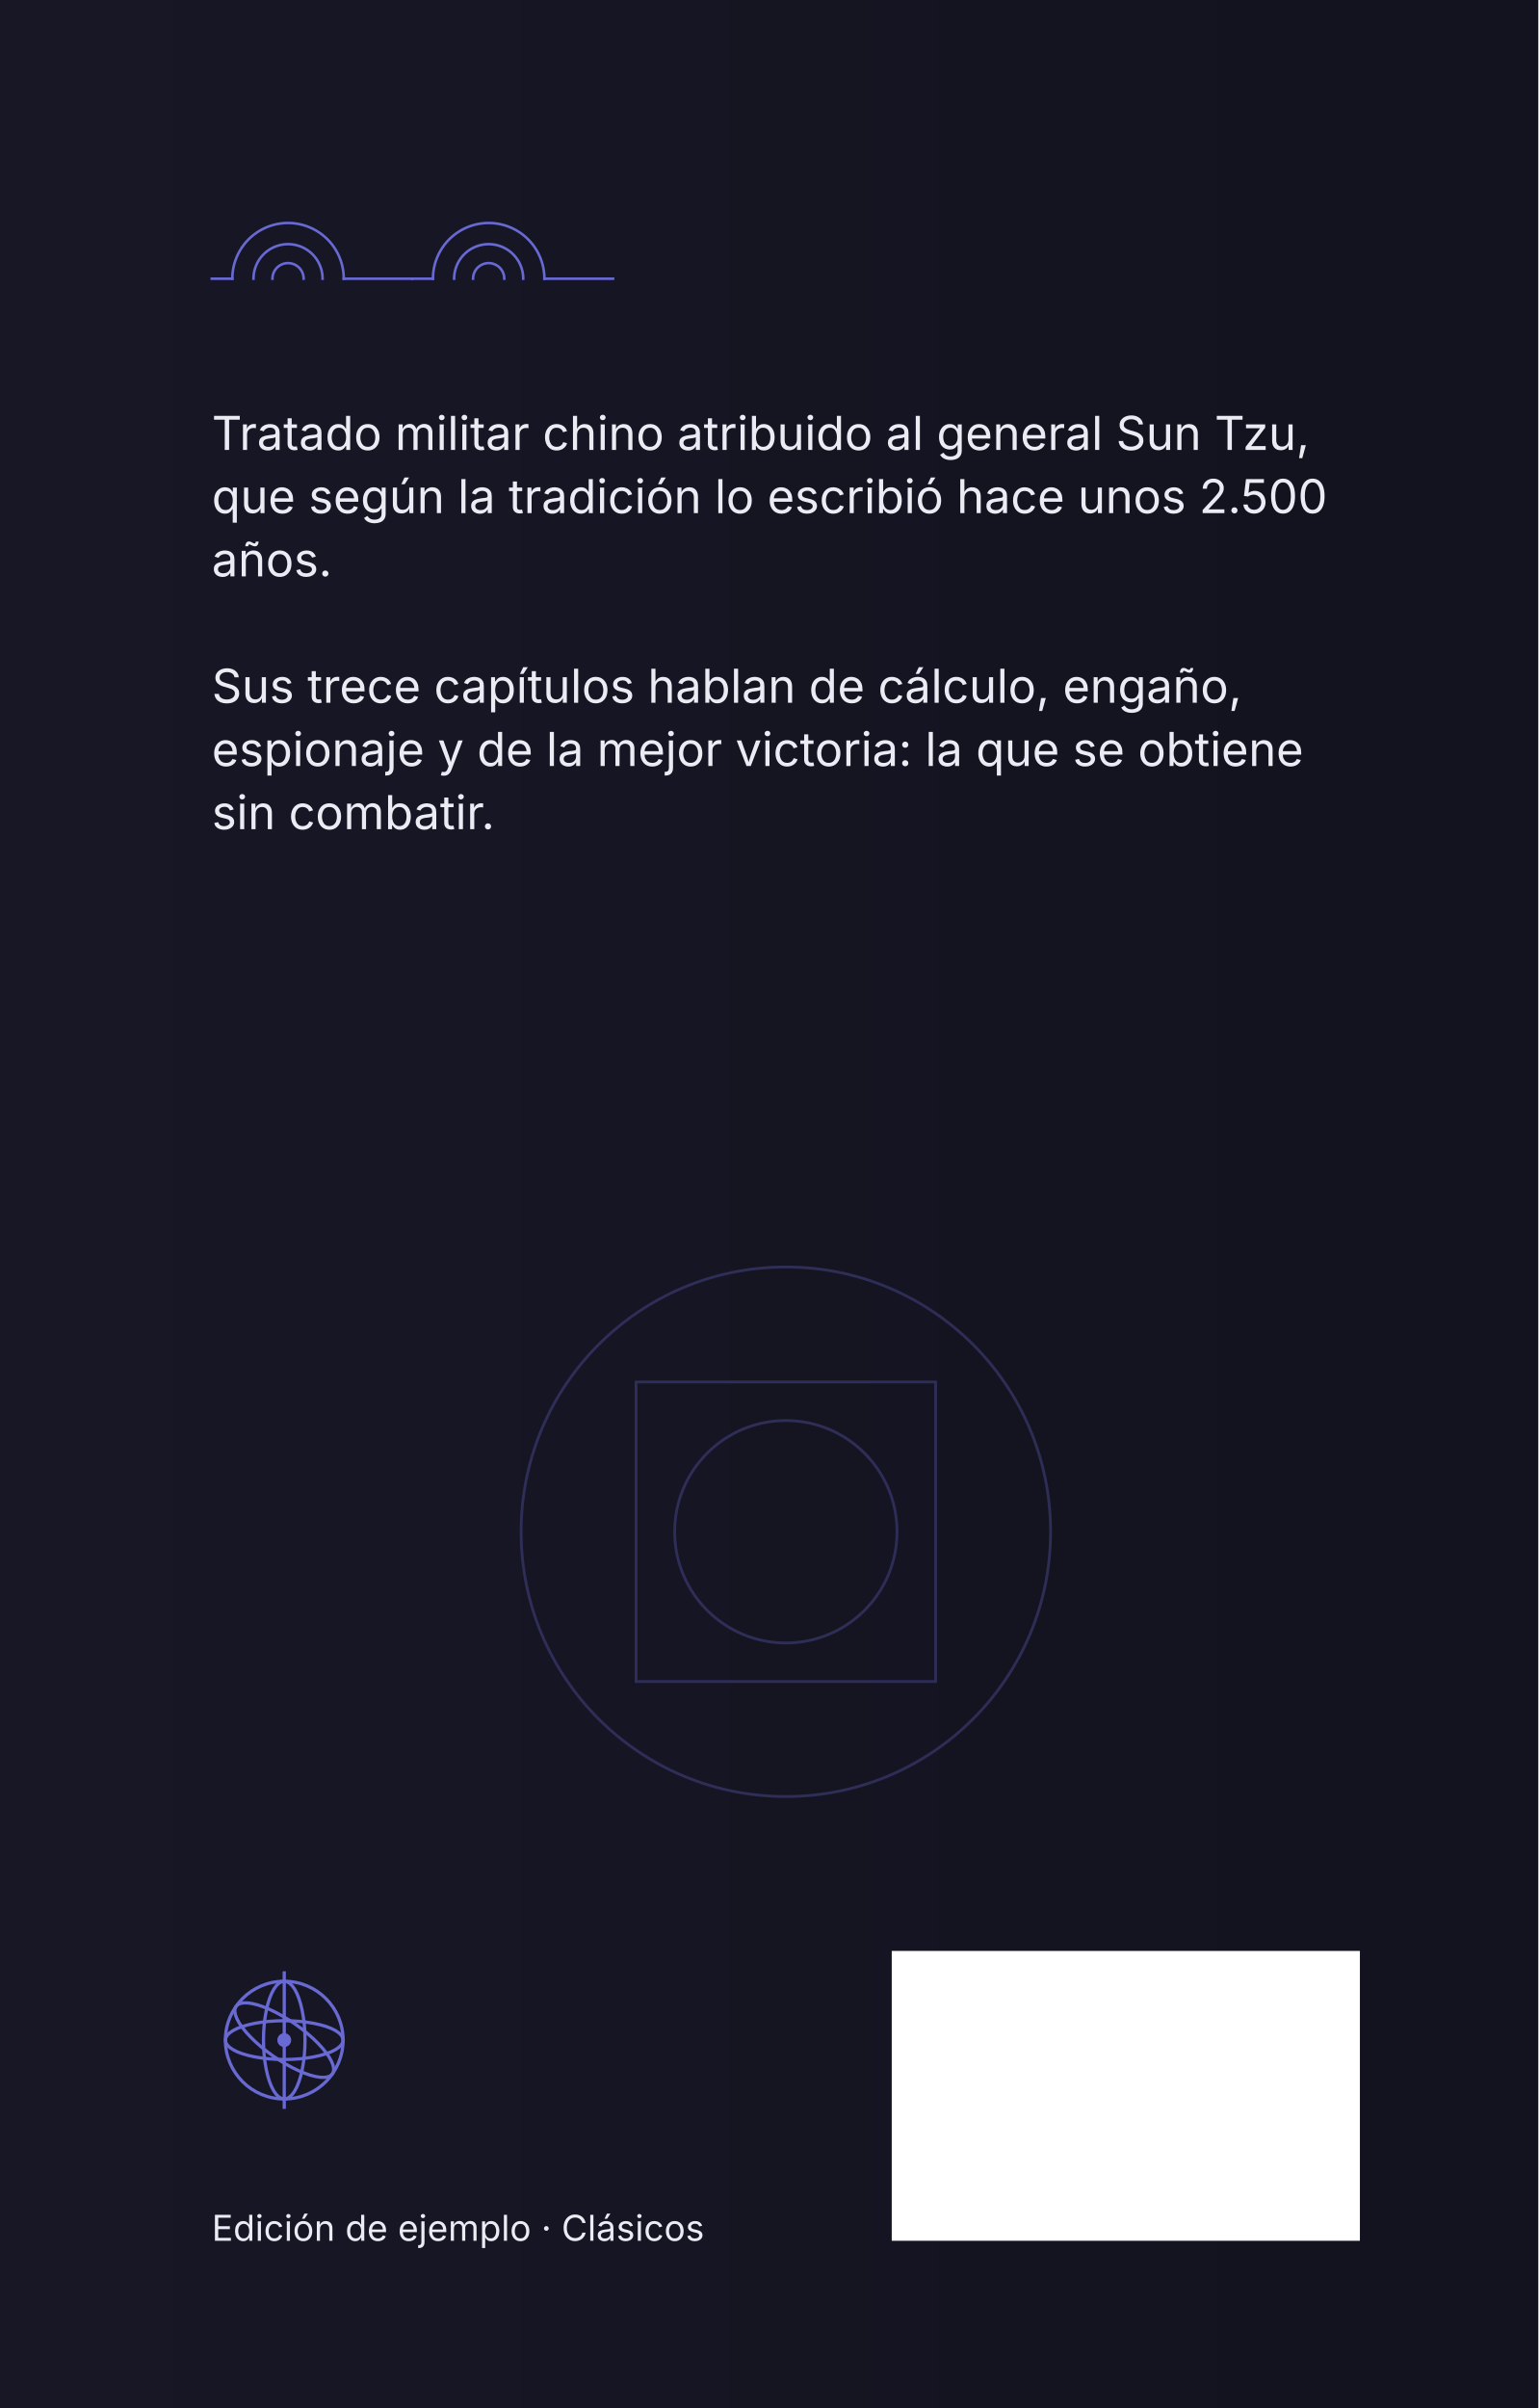
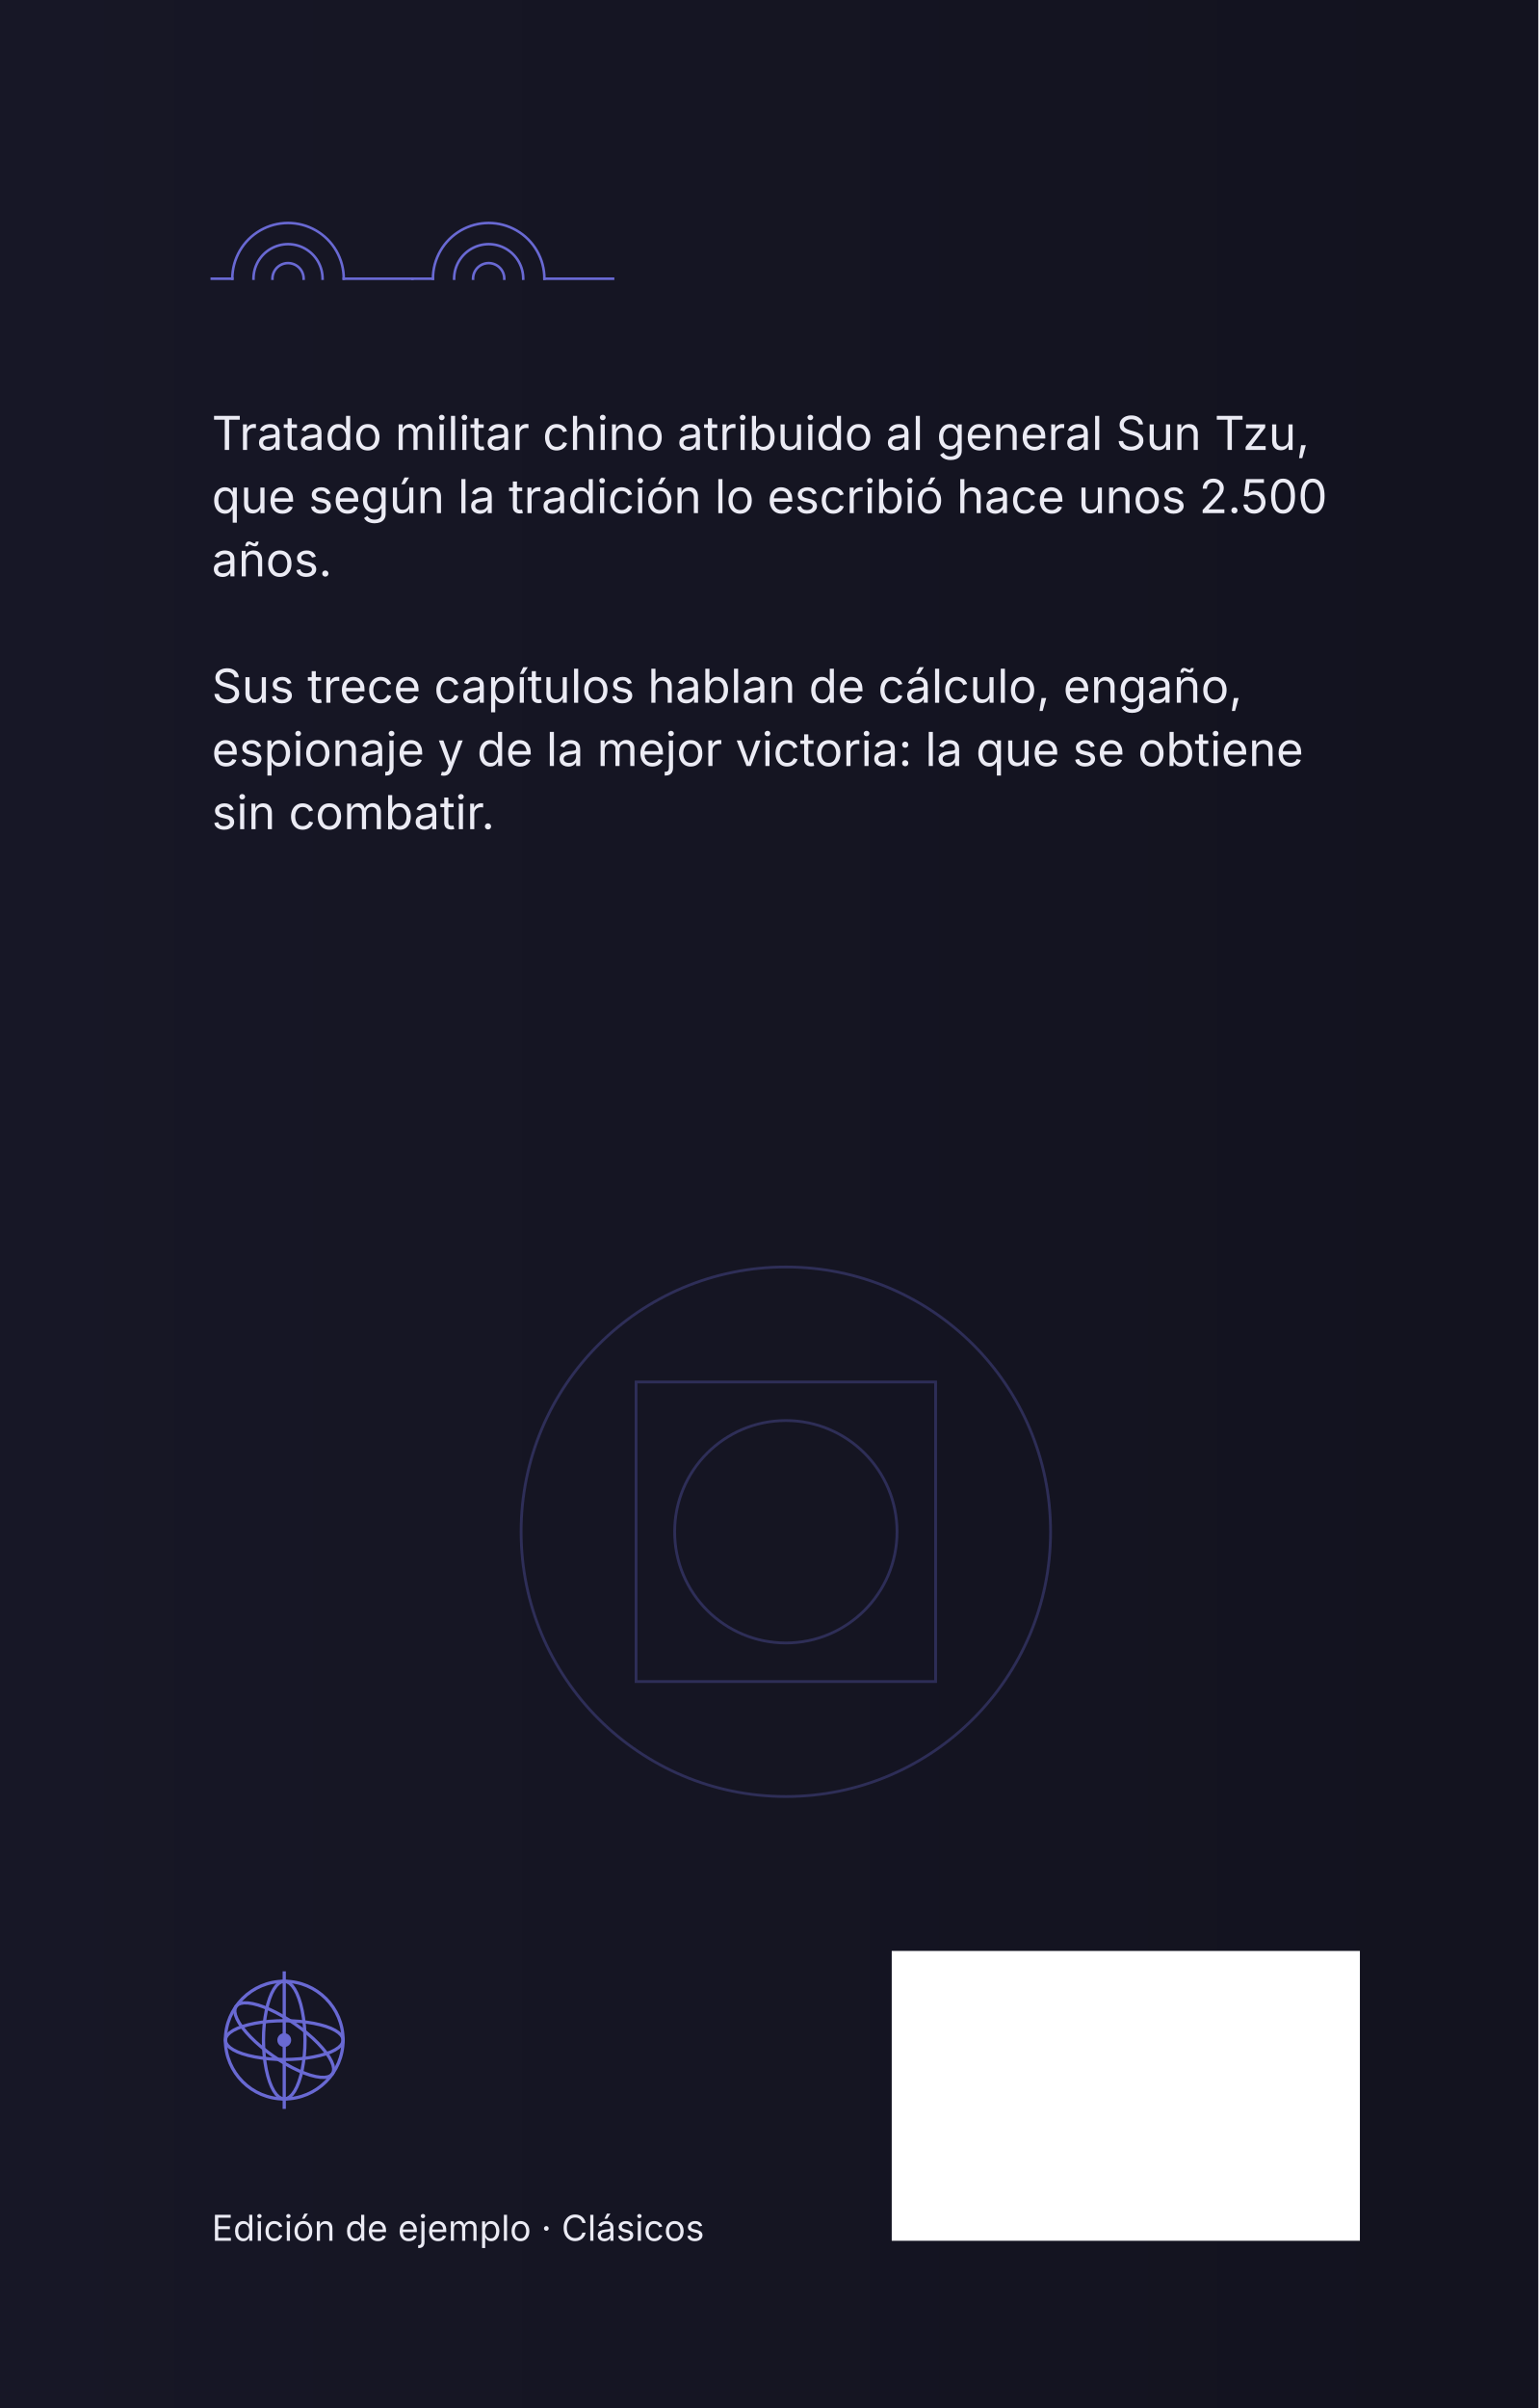
<svg xmlns="http://www.w3.org/2000/svg" xmlns:xlink="http://www.w3.org/1999/xlink" width="138mm" height="216mm" viewBox="0 0 138 216" role="img" aria-labelledby="titulo descripcion" lang="es" xml:lang="es">
  <defs>
    <linearGradient id="fondo-degradado" gradientUnits="userSpaceOnUse" x1="0" y1="108" x2="280.8" y2="108">
      <stop offset="0" stop-color="#171726" />
      <stop offset="1" stop-color="#0e0e17" />
    </linearGradient>
  </defs>
  <defs>
    <path id="ga100" d="M282 12Q214 12 162 -23Q109 -58 80 -121Q51 -185 51 -271Q51 -358 80 -421Q110 -484 162 -519Q214 -553 282 -553Q335 -553 367 -535Q398 -518 415 -495Q432 -473 440 -458H447V-728H535V0H450V-84H440Q432 -69 414 -47Q397 -24 365 -6Q334 12 282 12ZM295 -67Q345 -67 379 -93Q413 -119 431 -166Q448 -212 448 -272Q448 -333 431 -378Q414 -423 379 -449Q345 -474 295 -474Q243 -474 209 -447Q174 -420 157 -375Q140 -329 140 -272Q140 -215 157 -169Q175 -122 209 -94Q244 -67 295 -67Z" />
    <path id="ga101" d="M307 12Q228 12 170 -23Q113 -59 82 -122Q51 -185 51 -269Q51 -353 81 -417Q111 -480 167 -517Q222 -553 296 -553Q340 -553 382 -538Q424 -524 459 -492Q493 -460 514 -408Q534 -355 534 -280V-243H110V-317H487L446 -290Q446 -344 429 -385Q412 -427 379 -451Q346 -475 296 -475Q247 -475 212 -450Q177 -426 158 -387Q140 -349 140 -304V-255Q140 -194 161 -152Q182 -110 219 -88Q257 -66 307 -66Q339 -66 366 -76Q392 -85 411 -104Q430 -123 440 -150L525 -127Q513 -86 482 -55Q452 -23 407 -6Q363 12 307 12Z" />
    <path id="ga103" d="M298 216Q238 216 194 200Q149 185 120 160Q91 134 74 104L145 59Q157 74 174 93Q191 112 221 126Q250 139 298 139Q364 139 406 108Q448 77 448 9V-100H440Q431 -84 414 -63Q397 -42 365 -25Q334 -9 281 -9Q216 -9 164 -40Q111 -71 81 -130Q51 -190 51 -275Q51 -360 81 -422Q110 -484 163 -519Q215 -553 283 -553Q336 -553 367 -535Q399 -518 416 -496Q433 -473 442 -458H451V-546H536V14Q536 84 504 129Q473 174 419 195Q365 216 298 216ZM296 -87Q346 -87 380 -110Q414 -132 432 -175Q449 -218 449 -277Q449 -335 432 -380Q415 -424 380 -449Q346 -474 296 -474Q244 -474 209 -448Q175 -421 157 -376Q140 -332 140 -277Q140 -221 158 -178Q175 -135 210 -111Q245 -87 296 -87Z" />
    <path id="ga104" d="M165 -327V0H77V-728H165V-414H150Q175 -489 221 -521Q267 -553 329 -553Q384 -553 426 -530Q468 -507 491 -462Q514 -416 514 -347V0H426V-339Q426 -402 393 -438Q360 -474 303 -474Q264 -474 232 -457Q201 -439 183 -407Q165 -374 165 -327Z" />
    <path id="ga105" d="M77 0V-546H165V0ZM122 -635Q97 -635 79 -652Q61 -669 61 -693Q61 -718 79 -735Q97 -751 122 -751Q147 -751 165 -735Q183 -718 183 -693Q183 -669 165 -652Q147 -635 122 -635Z" />
    <path id="ga106" d="M77 -546H165V39Q166 91 147 128Q129 165 94 185Q58 204 5 204H-13V123H3Q42 123 59 101Q77 80 77 39ZM121 -635Q96 -635 78 -652Q60 -669 60 -693Q60 -718 78 -735Q96 -751 121 -751Q146 -751 165 -735Q183 -718 183 -693Q183 -669 165 -652Q146 -635 121 -635Z" />
    <path id="ga108" d="M165 -728V0H77V-728Z" />
    <path id="ga109" d="M77 0V-546H163L163 -424H156Q167 -468 192 -497Q216 -526 248 -541Q281 -556 316 -556Q375 -556 412 -519Q449 -482 460 -423H448Q458 -464 484 -494Q510 -523 547 -540Q583 -556 627 -556Q674 -556 713 -535Q752 -515 776 -473Q799 -432 799 -368V0H711V-366Q711 -425 678 -450Q645 -476 601 -476Q564 -476 537 -460Q511 -445 496 -418Q482 -391 482 -356V0H394V-375Q394 -420 364 -448Q333 -476 287 -476Q255 -476 227 -461Q199 -446 182 -417Q165 -387 165 -344V0Z" />
    <path id="ga110" d="M165 -327V0H77V-546H162L162 -414H150Q175 -489 221 -521Q267 -553 329 -553Q384 -553 426 -530Q467 -507 490 -462Q514 -416 514 -347V0H426V-339Q426 -402 393 -438Q360 -474 303 -474Q264 -474 232 -457Q201 -439 183 -407Q165 -374 165 -327Z" />
    <path id="ga111" d="M299 12Q225 12 169 -23Q113 -59 82 -122Q51 -186 51 -270Q51 -355 82 -419Q113 -482 169 -518Q225 -553 299 -553Q374 -553 430 -518Q486 -482 518 -419Q549 -355 549 -270Q549 -186 518 -122Q486 -59 430 -23Q374 12 299 12ZM299 -67Q354 -67 390 -95Q426 -124 443 -170Q460 -216 460 -270Q460 -324 443 -370Q426 -417 390 -446Q354 -474 299 -474Q245 -474 209 -446Q174 -417 157 -371Q140 -324 140 -270Q140 -216 157 -170Q174 -124 209 -95Q245 -67 299 -67Z" />
    <path id="ga112" d="M77 204V-546H162V-458H172Q181 -473 198 -495Q214 -518 246 -535Q277 -553 330 -553Q398 -553 450 -519Q502 -484 532 -421Q562 -358 562 -271Q562 -185 532 -121Q503 -58 451 -23Q399 12 331 12Q279 12 247 -6Q215 -24 198 -47Q181 -69 172 -84H165V204ZM317 -67Q369 -67 403 -94Q438 -122 455 -169Q472 -215 472 -272Q472 -329 455 -375Q438 -420 404 -447Q369 -474 317 -474Q267 -474 233 -449Q199 -423 181 -378Q164 -333 164 -272Q164 -212 182 -166Q199 -119 234 -93Q268 -67 317 -67Z" />
    <path id="ga113" d="M535 204H447V-84H440Q432 -69 414 -47Q397 -24 365 -6Q334 12 282 12Q214 12 162 -23Q109 -58 80 -121Q51 -185 51 -271Q51 -358 80 -421Q110 -484 162 -519Q214 -553 282 -553Q335 -553 367 -535Q398 -518 415 -495Q432 -473 440 -458H450V-546H535ZM295 -67Q345 -67 379 -93Q413 -119 431 -166Q448 -212 448 -272Q448 -333 431 -378Q414 -423 379 -449Q345 -474 295 -474Q243 -474 209 -447Q174 -420 157 -375Q140 -329 140 -272Q140 -215 157 -169Q175 -122 209 -94Q244 -67 295 -67Z" />
    <path id="ga114" d="M77 0V-546H162V-462H168Q183 -503 222 -529Q261 -554 310 -554Q319 -554 333 -553Q346 -553 354 -552V-464Q350 -465 334 -467Q319 -469 301 -469Q262 -469 231 -452Q200 -436 183 -407Q165 -379 165 -342V0Z" />
    <path id="ga115" d="M263 12Q207 12 163 -5Q119 -21 91 -53Q62 -85 53 -132L136 -152Q148 -107 180 -86Q213 -65 262 -65Q319 -65 353 -90Q387 -114 387 -148Q387 -176 367 -195Q347 -214 307 -223L216 -245Q142 -262 105 -299Q69 -336 69 -394Q69 -440 96 -476Q122 -512 168 -532Q213 -553 271 -553Q328 -553 367 -536Q406 -519 431 -490Q456 -460 468 -421L388 -401Q377 -430 351 -454Q325 -478 272 -478Q223 -478 191 -456Q158 -433 158 -399Q158 -369 180 -350Q202 -332 250 -321L333 -301Q407 -284 442 -247Q478 -210 478 -154Q478 -106 451 -69Q424 -31 375 -10Q327 12 263 12Z" />
    <path id="ga116" d="M292 -546V-471H10V-546ZM92 -676H180V-142Q180 -105 195 -88Q209 -71 244 -71Q252 -71 265 -73Q278 -75 289 -77L307 -3Q293 2 276 4Q259 7 242 7Q171 7 131 -31Q92 -68 92 -135Z" />
    <path id="ga117" d="M262 7Q207 7 165 -16Q124 -39 100 -84Q77 -130 77 -199V-546H165V-207Q165 -144 198 -108Q231 -72 289 -72Q328 -72 359 -89Q390 -106 408 -139Q426 -172 426 -219V-546H514V0H429V-132H441Q416 -56 369 -24Q322 7 262 7Z" />
    <path id="ga118" d="M235 0 26 -546H123L239 -222Q257 -172 270 -122Q283 -72 297 -25H265Q279 -72 292 -122Q305 -172 323 -222L439 -546H536L327 0Z" />
    <path id="ga121" d="M68 198 91 122 100 124Q127 131 149 128Q171 125 188 106Q206 87 219 48L235 3L26 -546H123L239 -222Q257 -171 270 -122Q283 -72 297 -25H265Q279 -72 292 -122Q305 -172 323 -222L440 -546H536L296 82Q279 125 256 153Q233 181 202 195Q171 208 133 208Q109 208 92 205Q75 201 68 198Z" />
    <path id="ga122" d="M62 0V-65L368 -459V-464H71V-546H481V-476L184 -87V-82H491V0Z" />
    <path id="ga183" d="M144 -280Q117 -280 97 -299Q78 -318 78 -346Q78 -373 97 -392Q117 -412 144 -412Q171 -412 191 -392Q210 -373 210 -346Q210 -318 191 -299Q171 -280 144 -280Z" />
    <path id="ga225" d="M230 13Q178 13 136 -7Q94 -26 69 -64Q44 -102 44 -155Q44 -202 62 -231Q81 -261 112 -278Q143 -294 181 -303Q218 -311 256 -316Q305 -322 336 -326Q367 -329 382 -337Q396 -346 396 -366V-369Q396 -403 384 -427Q371 -450 346 -463Q320 -476 282 -476Q243 -476 215 -463Q188 -451 170 -433Q153 -415 144 -396L60 -423Q81 -473 116 -501Q152 -529 195 -541Q238 -553 280 -553Q307 -553 342 -546Q377 -540 409 -520Q442 -500 463 -462Q484 -424 484 -360V0H398V-74H392Q383 -55 362 -35Q342 -15 309 -1Q276 13 230 13ZM245 -65Q294 -65 328 -84Q361 -103 379 -134Q396 -164 396 -197V-273Q391 -267 373 -261Q355 -256 332 -252Q309 -249 287 -246Q265 -243 252 -242Q221 -238 193 -228Q166 -219 149 -200Q132 -182 132 -151Q132 -123 147 -104Q162 -84 187 -75Q212 -65 245 -65ZM234 -617 302 -761H400L306 -617Z" />
    <path id="ga237" d="M77 0V-546H165V0ZM83 -617 151 -761H250L155 -617Z" />
    <path id="ga241" d="M165 -327V0H77V-546H162L162 -414H150Q175 -489 221 -521Q267 -553 329 -553Q384 -553 426 -530Q467 -507 490 -462Q514 -416 514 -347V0H426V-339Q426 -402 393 -438Q360 -474 303 -474Q264 -474 232 -457Q201 -439 183 -407Q165 -374 165 -327ZM359 -641Q341 -641 324 -647Q307 -653 291 -661Q276 -669 263 -676Q250 -682 241 -682Q228 -682 222 -669Q216 -657 215 -643H153Q155 -687 174 -716Q193 -745 232 -745Q251 -745 268 -738Q284 -732 298 -724Q312 -716 325 -709Q338 -703 350 -703Q362 -703 369 -712Q375 -722 377 -743H438Q436 -697 416 -669Q396 -641 359 -641Z" />
    <path id="ga243" d="M299 12Q225 12 169 -23Q113 -59 82 -122Q51 -186 51 -270Q51 -355 82 -419Q113 -482 169 -518Q225 -553 299 -553Q374 -553 430 -518Q486 -482 518 -419Q549 -355 549 -270Q549 -186 518 -122Q486 -59 430 -23Q374 12 299 12ZM299 -67Q354 -67 390 -95Q426 -124 443 -170Q460 -216 460 -270Q460 -324 443 -370Q426 -417 390 -446Q354 -474 299 -474Q245 -474 209 -446Q174 -417 157 -371Q140 -324 140 -270Q140 -216 157 -170Q174 -124 209 -95Q245 -67 299 -67ZM261 -617 329 -761H427L333 -617Z" />
    <path id="ga250" d="M262 7Q207 7 165 -16Q124 -39 100 -84Q77 -130 77 -199V-546H165V-207Q165 -144 198 -108Q231 -72 289 -72Q328 -72 359 -89Q390 -106 408 -139Q426 -172 426 -219V-546H514V0H429V-132H441Q416 -56 369 -24Q322 7 262 7ZM257 -617 325 -761H423L329 -617Z" />
    <path id="ga44" d="M62 175 105 -102H206L130 175Z" />
    <path id="ga46" d="M144 6Q117 6 97 -13Q78 -32 78 -60Q78 -87 97 -106Q117 -125 144 -125Q171 -125 191 -106Q210 -87 210 -60Q210 -32 191 -13Q171 6 144 6Z" />
    <path id="ga48" d="M315 10Q234 10 177 -34Q120 -78 90 -161Q60 -245 60 -363Q60 -481 90 -565Q121 -648 178 -693Q235 -737 315 -737Q396 -737 453 -693Q511 -648 541 -565Q571 -481 571 -363Q571 -245 541 -162Q511 -78 454 -34Q397 10 315 10ZM315 -71Q369 -71 406 -106Q443 -141 462 -206Q482 -271 482 -363Q482 -456 462 -522Q443 -587 406 -622Q369 -657 315 -657Q262 -657 225 -622Q188 -587 168 -521Q149 -456 149 -363Q149 -271 168 -206Q188 -141 225 -106Q262 -71 315 -71Z" />
    <path id="ga50" d="M75 0V-67L317 -329Q357 -373 384 -406Q411 -439 425 -469Q438 -500 438 -533Q438 -571 420 -599Q402 -627 372 -642Q341 -657 302 -657Q260 -657 230 -640Q199 -623 183 -593Q166 -562 166 -521H77Q77 -585 107 -634Q137 -683 188 -710Q239 -737 304 -737Q369 -737 419 -710Q469 -683 498 -637Q526 -591 526 -534Q526 -495 512 -457Q498 -420 462 -373Q427 -325 362 -257L203 -87V-82H539V0Z" />
    <path id="ga53" d="M291 10Q227 10 176 -15Q125 -41 95 -84Q65 -128 62 -184H152Q155 -151 174 -126Q193 -101 224 -86Q254 -72 291 -72Q335 -72 369 -92Q404 -113 423 -149Q443 -185 443 -231Q443 -278 422 -315Q402 -352 366 -373Q331 -395 285 -395Q251 -395 217 -384Q182 -373 161 -356L74 -367L117 -728H500V-646H195L170 -434H174Q196 -452 230 -464Q265 -476 302 -476Q352 -476 394 -458Q437 -440 468 -407Q499 -374 516 -330Q534 -285 534 -232Q534 -163 502 -108Q471 -53 416 -22Q361 10 291 10Z" />
    <path id="ga58" d="M144 6Q117 6 97 -13Q78 -32 78 -60Q78 -87 97 -106Q117 -125 144 -125Q171 -125 191 -106Q210 -87 210 -60Q210 -32 191 -13Q171 6 144 6ZM144 -389Q117 -389 97 -408Q78 -427 78 -455Q78 -482 97 -501Q117 -521 144 -521Q171 -521 191 -501Q210 -482 210 -455Q210 -427 191 -408Q171 -389 144 -389Z" />
    <path id="ga67" d="M382 10Q289 10 216 -35Q143 -81 101 -164Q60 -248 60 -363Q60 -479 101 -563Q143 -646 216 -692Q289 -737 382 -737Q438 -737 487 -721Q536 -705 575 -674Q614 -643 640 -599Q666 -555 676 -499H583Q575 -536 556 -564Q538 -593 510 -612Q483 -632 451 -642Q418 -651 382 -651Q317 -651 264 -618Q211 -585 181 -521Q150 -457 150 -363Q150 -271 181 -206Q212 -142 265 -109Q317 -76 382 -76Q418 -76 451 -86Q483 -96 510 -115Q538 -135 556 -163Q575 -192 583 -229H676Q667 -173 640 -129Q614 -85 575 -54Q536 -23 487 -7Q438 10 382 10Z" />
    <path id="ga69" d="M88 0V-728H531V-646H181V-408H507V-326H181V-82H536V0Z" />
    <path id="ga83" d="M321 13Q242 13 184 -13Q126 -38 94 -84Q61 -129 57 -190H152Q156 -149 180 -123Q204 -96 241 -83Q278 -70 321 -70Q370 -70 409 -86Q449 -103 472 -132Q495 -161 495 -200Q495 -235 475 -257Q455 -279 422 -293Q390 -307 351 -318L263 -343Q175 -368 126 -414Q77 -460 77 -533Q77 -594 110 -640Q144 -687 200 -712Q257 -737 327 -737Q399 -737 454 -712Q509 -687 541 -643Q573 -599 575 -544H484Q478 -597 434 -626Q389 -655 324 -655Q277 -655 242 -640Q207 -625 187 -598Q167 -571 167 -537Q167 -499 191 -476Q215 -453 247 -440Q280 -427 306 -419L379 -399Q408 -392 444 -378Q479 -364 511 -342Q543 -319 564 -284Q585 -249 585 -198Q585 -139 554 -91Q523 -43 464 -15Q405 13 321 13Z" />
    <path id="ga84" d="M48 -646V-728H598V-646H370V0H277V-646Z" />
    <path id="ga97" d="M230 13Q178 13 136 -7Q94 -26 69 -64Q44 -102 44 -155Q44 -202 62 -231Q81 -261 112 -278Q143 -294 181 -303Q218 -311 256 -316Q305 -322 336 -326Q367 -329 382 -337Q396 -346 396 -366V-369Q396 -403 384 -427Q371 -450 346 -463Q320 -476 282 -476Q243 -476 215 -463Q188 -451 170 -433Q153 -415 144 -396L60 -423Q81 -473 116 -501Q152 -529 195 -541Q238 -553 280 -553Q307 -553 342 -546Q377 -540 409 -520Q442 -500 463 -462Q484 -424 484 -360V0H398V-74H392Q383 -55 362 -35Q342 -15 309 -1Q276 13 230 13ZM245 -65Q294 -65 328 -84Q361 -103 379 -134Q396 -164 396 -197V-273Q391 -267 373 -261Q355 -256 332 -252Q309 -249 287 -246Q265 -243 252 -242Q221 -238 193 -228Q166 -219 149 -200Q132 -182 132 -151Q132 -123 147 -104Q162 -84 187 -75Q212 -65 245 -65Z" />
    <path id="ga98" d="M331 12Q279 12 247 -6Q215 -24 198 -47Q181 -69 172 -84H162V0H77V-728H165V-458H172Q181 -473 198 -495Q214 -518 246 -535Q277 -553 330 -553Q398 -553 450 -519Q502 -484 532 -421Q562 -358 562 -271Q562 -185 532 -121Q503 -58 451 -23Q399 12 331 12ZM317 -67Q369 -67 403 -94Q438 -122 455 -169Q472 -215 472 -272Q472 -329 455 -375Q438 -420 404 -447Q369 -474 317 -474Q267 -474 233 -449Q199 -423 181 -378Q164 -333 164 -272Q164 -212 182 -166Q199 -119 234 -93Q268 -67 317 -67Z" />
    <path id="ga99" d="M299 12Q225 12 169 -23Q113 -59 82 -122Q51 -186 51 -270Q51 -355 82 -419Q113 -482 169 -518Q225 -553 299 -553Q339 -553 374 -542Q409 -532 438 -513Q467 -494 488 -466Q509 -438 521 -402L436 -378Q430 -399 418 -417Q406 -434 388 -447Q371 -460 349 -467Q326 -474 299 -474Q245 -474 209 -446Q174 -417 157 -371Q140 -324 140 -270Q140 -216 157 -170Q174 -124 209 -95Q245 -67 299 -67Q327 -67 350 -74Q373 -82 390 -95Q408 -108 420 -127Q433 -146 438 -167L522 -144Q512 -107 490 -78Q469 -50 440 -30Q411 -9 375 1Q339 12 299 12Z" />
  </defs>
  <rect x="0" y="0" width="138" height="216" fill="url(#fondo-degradado)" />
  <polyline points="20.84,25 20.851,24.673 20.883,24.347 20.936,24.025 21.01,23.706 21.105,23.393 21.221,23.087 21.356,22.789 21.51,22.5 21.683,22.222 21.873,21.956 22.081,21.703 22.304,21.464 22.543,21.241 22.796,21.033 23.062,20.843 23.34,20.67 23.629,20.516 23.927,20.381 24.233,20.265 24.546,20.17 24.865,20.096 25.187,20.043 25.513,20.011 25.84,20 26.167,20.011 26.493,20.043 26.815,20.096 27.134,20.17 27.447,20.265 27.753,20.381 28.051,20.516 28.34,20.67 28.618,20.843 28.884,21.033 29.137,21.241 29.376,21.464 29.599,21.703 29.807,21.956 29.997,22.222 30.17,22.5 30.324,22.789 30.459,23.087 30.575,23.393 30.67,23.706 30.744,24.025 30.797,24.347 30.829,24.673 30.84,25" fill="none" stroke="#6969d3" stroke-width="0.23" stroke-linejoin="miter" stroke-linecap="square" />
  <polyline points="22.74,25 22.747,24.797 22.767,24.595 22.8,24.395 22.846,24.198 22.905,24.004 22.976,23.814 23.06,23.629 23.155,23.45 23.262,23.278 23.381,23.113 23.509,22.956 23.648,22.808 23.796,22.669 23.953,22.541 24.118,22.422 24.29,22.315 24.469,22.22 24.654,22.136 24.844,22.065 25.038,22.006 25.235,21.96 25.435,21.927 25.637,21.907 25.84,21.9 26.043,21.907 26.245,21.927 26.445,21.96 26.642,22.006 26.836,22.065 27.026,22.136 27.211,22.22 27.39,22.315 27.562,22.422 27.727,22.541 27.884,22.669 28.032,22.808 28.171,22.956 28.299,23.113 28.418,23.278 28.525,23.45 28.62,23.629 28.704,23.814 28.775,24.004 28.834,24.198 28.88,24.395 28.913,24.595 28.933,24.797 28.94,25" fill="none" stroke="#6969d3" stroke-width="0.23" stroke-linejoin="miter" stroke-linecap="square" />
  <polyline points="24.44,25 24.443,24.908 24.452,24.817 24.467,24.727 24.488,24.638 24.514,24.55 24.547,24.464 24.584,24.381 24.628,24.3 24.676,24.222 24.729,24.148 24.787,24.077 24.85,24.01 24.917,23.947 24.988,23.889 25.062,23.836 25.14,23.788 25.221,23.744 25.304,23.707 25.39,23.674 25.478,23.648 25.567,23.627 25.657,23.612 25.748,23.603 25.84,23.6 25.932,23.603 26.023,23.612 26.113,23.627 26.202,23.648 26.29,23.674 26.376,23.707 26.459,23.744 26.54,23.788 26.618,23.836 26.692,23.889 26.763,23.947 26.83,24.01 26.893,24.077 26.951,24.148 27.004,24.222 27.052,24.3 27.096,24.381 27.133,24.464 27.166,24.55 27.192,24.638 27.213,24.727 27.228,24.817 27.237,24.908 27.24,25" fill="none" stroke="#6969d3" stroke-width="0.23" stroke-linejoin="miter" stroke-linecap="square" />
  <polyline points="19,25 20.84,25" fill="none" stroke="#6969d3" stroke-width="0.23" stroke-linejoin="miter" stroke-linecap="square" />
  <polyline points="30.84,25 37,25" fill="none" stroke="#6969d3" stroke-width="0.23" stroke-linejoin="miter" stroke-linecap="square" />
  <polyline points="38.84,25 38.851,24.673 38.883,24.347 38.936,24.025 39.01,23.706 39.105,23.393 39.221,23.087 39.356,22.789 39.51,22.5 39.683,22.222 39.873,21.956 40.081,21.703 40.304,21.464 40.543,21.241 40.796,21.033 41.062,20.843 41.34,20.67 41.629,20.516 41.927,20.381 42.233,20.265 42.546,20.17 42.865,20.096 43.187,20.043 43.513,20.011 43.84,20 44.167,20.011 44.493,20.043 44.815,20.096 45.134,20.17 45.447,20.265 45.753,20.381 46.051,20.516 46.34,20.67 46.618,20.843 46.884,21.033 47.137,21.241 47.376,21.464 47.599,21.703 47.807,21.956 47.997,22.222 48.17,22.5 48.324,22.789 48.459,23.087 48.575,23.393 48.67,23.706 48.744,24.025 48.797,24.347 48.829,24.673 48.84,25" fill="none" stroke="#6969d3" stroke-width="0.23" stroke-linejoin="miter" stroke-linecap="square" />
  <polyline points="40.74,25 40.747,24.797 40.767,24.595 40.8,24.395 40.846,24.198 40.905,24.004 40.976,23.814 41.06,23.629 41.155,23.45 41.262,23.278 41.381,23.113 41.509,22.956 41.648,22.808 41.796,22.669 41.953,22.541 42.118,22.422 42.29,22.315 42.469,22.22 42.654,22.136 42.844,22.065 43.038,22.006 43.235,21.96 43.435,21.927 43.637,21.907 43.84,21.9 44.043,21.907 44.245,21.927 44.445,21.96 44.642,22.006 44.836,22.065 45.026,22.136 45.211,22.22 45.39,22.315 45.562,22.422 45.727,22.541 45.884,22.669 46.032,22.808 46.171,22.956 46.299,23.113 46.418,23.278 46.525,23.45 46.62,23.629 46.704,23.814 46.775,24.004 46.834,24.198 46.88,24.395 46.913,24.595 46.933,24.797 46.94,25" fill="none" stroke="#6969d3" stroke-width="0.23" stroke-linejoin="miter" stroke-linecap="square" />
  <polyline points="42.44,25 42.443,24.908 42.452,24.817 42.467,24.727 42.488,24.638 42.514,24.55 42.547,24.464 42.584,24.381 42.628,24.3 42.676,24.222 42.729,24.148 42.787,24.077 42.85,24.01 42.917,23.947 42.988,23.889 43.062,23.836 43.14,23.788 43.221,23.744 43.304,23.707 43.39,23.674 43.478,23.648 43.567,23.627 43.657,23.612 43.748,23.603 43.84,23.6 43.932,23.603 44.023,23.612 44.113,23.627 44.202,23.648 44.29,23.674 44.376,23.707 44.459,23.744 44.54,23.788 44.618,23.836 44.692,23.889 44.763,23.947 44.83,24.01 44.893,24.077 44.951,24.148 45.004,24.222 45.052,24.3 45.096,24.381 45.133,24.464 45.166,24.55 45.192,24.638 45.213,24.727 45.228,24.817 45.237,24.908 45.24,25" fill="none" stroke="#6969d3" stroke-width="0.23" stroke-linejoin="miter" stroke-linecap="square" />
  <polyline points="37,25 38.84,25" fill="none" stroke="#6969d3" stroke-width="0.23" stroke-linejoin="miter" stroke-linecap="square" />
  <polyline points="48.84,25 55,25" fill="none" stroke="#6969d3" stroke-width="0.23" stroke-linejoin="miter" stroke-linecap="square" />
  <g transform="translate(19 40.36) scale(0.0042)" fill="#ebebf4">
    <use xlink:href="#ga84" x="0" />
    <use xlink:href="#ga114" x="589" />
    <use xlink:href="#ga97" x="965" />
    <use xlink:href="#ga116" x="1527" />
    <use xlink:href="#ga97" x="1859" />
    <use xlink:href="#ga100" x="2421" />
    <use xlink:href="#ga111" x="3033" />
    <use xlink:href="#ga109" x="3914" />
    <use xlink:href="#ga105" x="4790" />
    <use xlink:href="#ga108" x="5032" />
    <use xlink:href="#ga105" x="5274" />
    <use xlink:href="#ga116" x="5516" />
    <use xlink:href="#ga97" x="5848" />
    <use xlink:href="#ga114" x="6410" />
    <use xlink:href="#ga99" x="7067" />
    <use xlink:href="#ga104" x="7638" />
    <use xlink:href="#ga105" x="8229" />
    <use xlink:href="#ga110" x="8471" />
    <use xlink:href="#ga111" x="9062" />
    <use xlink:href="#ga97" x="9943" />
    <use xlink:href="#ga116" x="10505" />
    <use xlink:href="#ga114" x="10832" />
    <use xlink:href="#ga105" x="11218" />
    <use xlink:href="#ga98" x="11460" />
    <use xlink:href="#ga117" x="12072" />
    <use xlink:href="#ga105" x="12663" />
    <use xlink:href="#ga100" x="12905" />
    <use xlink:href="#ga111" x="13517" />
    <use xlink:href="#ga97" x="14398" />
    <use xlink:href="#ga108" x="14960" />
    <use xlink:href="#ga103" x="15483" />
    <use xlink:href="#ga101" x="16096" />
    <use xlink:href="#ga110" x="16679" />
    <use xlink:href="#ga101" x="17270" />
    <use xlink:href="#ga114" x="17853" />
    <use xlink:href="#ga97" x="18229" />
    <use xlink:href="#ga108" x="18791" />
    <use xlink:href="#ga83" x="19314" />
    <use xlink:href="#ga117" x="19956" />
    <use xlink:href="#ga110" x="20547" />
    <use xlink:href="#ga84" x="21419" />
    <use xlink:href="#ga122" x="22020" />
    <use xlink:href="#ga117" x="22572" />
    <use xlink:href="#ga44" x="23163" />
  </g>
  <g transform="translate(19 46.03) scale(0.0042)" fill="#ebebf4">
    <use xlink:href="#ga113" x="0" />
    <use xlink:href="#ga117" x="612" />
    <use xlink:href="#ga101" x="1203" />
    <use xlink:href="#ga115" x="2067" />
    <use xlink:href="#ga101" x="2595" />
    <use xlink:href="#ga103" x="3178" />
    <use xlink:href="#ga250" x="3791" />
    <use xlink:href="#ga110" x="4382" />
    <use xlink:href="#ga108" x="5254" />
    <use xlink:href="#ga97" x="5496" />
    <use xlink:href="#ga116" x="6339" />
    <use xlink:href="#ga114" x="6666" />
    <use xlink:href="#ga97" x="7042" />
    <use xlink:href="#ga100" x="7604" />
    <use xlink:href="#ga105" x="8216" />
    <use xlink:href="#ga99" x="8458" />
    <use xlink:href="#ga105" x="9029" />
    <use xlink:href="#ga243" x="9271" />
    <use xlink:href="#ga110" x="9871" />
    <use xlink:href="#ga108" x="10743" />
    <use xlink:href="#ga111" x="10985" />
    <use xlink:href="#ga101" x="11866" />
    <use xlink:href="#ga115" x="12449" />
    <use xlink:href="#ga99" x="12977" />
    <use xlink:href="#ga114" x="13548" />
    <use xlink:href="#ga105" x="13934" />
    <use xlink:href="#ga98" x="14176" />
    <use xlink:href="#ga105" x="14788" />
    <use xlink:href="#ga243" x="15030" />
    <use xlink:href="#ga104" x="15911" />
    <use xlink:href="#ga97" x="16502" />
    <use xlink:href="#ga99" x="17064" />
    <use xlink:href="#ga101" x="17635" />
    <use xlink:href="#ga117" x="18499" />
    <use xlink:href="#ga110" x="19090" />
    <use xlink:href="#ga111" x="19681" />
    <use xlink:href="#ga115" x="20281" />
    <use xlink:href="#ga50" x="21090" />
    <use xlink:href="#ga46" x="21700" />
    <use xlink:href="#ga53" x="21974" />
    <use xlink:href="#ga48" x="22567" />
    <use xlink:href="#ga48" x="23198" />
  </g>
  <g transform="translate(19 51.7) scale(0.0042)" fill="#ebebf4">
    <use xlink:href="#ga97" x="0" />
    <use xlink:href="#ga241" x="562" />
    <use xlink:href="#ga111" x="1153" />
    <use xlink:href="#ga115" x="1753" />
    <use xlink:href="#ga46" x="2281" />
  </g>
  <g transform="translate(19 63.04) scale(0.0042)" fill="#ebebf4">
    <use xlink:href="#ga83" x="0" />
    <use xlink:href="#ga117" x="642" />
    <use xlink:href="#ga115" x="1233" />
    <use xlink:href="#ga116" x="2042" />
    <use xlink:href="#ga114" x="2369" />
    <use xlink:href="#ga101" x="2728" />
    <use xlink:href="#ga99" x="3311" />
    <use xlink:href="#ga101" x="3882" />
    <use xlink:href="#ga99" x="4746" />
    <use xlink:href="#ga97" x="5327" />
    <use xlink:href="#ga112" x="5889" />
    <use xlink:href="#ga237" x="6501" />
    <use xlink:href="#ga116" x="6743" />
    <use xlink:href="#ga117" x="7070" />
    <use xlink:href="#ga108" x="7661" />
    <use xlink:href="#ga111" x="7903" />
    <use xlink:href="#ga115" x="8503" />
    <use xlink:href="#ga104" x="9312" />
    <use xlink:href="#ga97" x="9903" />
    <use xlink:href="#ga98" x="10465" />
    <use xlink:href="#ga108" x="11077" />
    <use xlink:href="#ga97" x="11319" />
    <use xlink:href="#ga110" x="11881" />
    <use xlink:href="#ga100" x="12753" />
    <use xlink:href="#ga101" x="13365" />
    <use xlink:href="#ga99" x="14229" />
-     <use xlink:href="#ga225" x="14800" />
-     <use xlink:href="#ga108" x="15362" />
-     <use xlink:href="#ga99" x="15604" />
-     <use xlink:href="#ga117" x="16175" />
-     <use xlink:href="#ga108" x="16766" />
-     <use xlink:href="#ga111" x="17008" />
-     <use xlink:href="#ga44" x="17608" />
-     <use xlink:href="#ga101" x="18177" />
-     <use xlink:href="#ga110" x="18760" />
-     <use xlink:href="#ga103" x="19351" />
-     <use xlink:href="#ga97" x="19964" />
-     <use xlink:href="#ga241" x="20526" />
-     <use xlink:href="#ga111" x="21117" />
-     <use xlink:href="#ga44" x="21717" />
+     <use xlink:href="#ga225" x="14810" />
+     <use xlink:href="#ga108" x="15372" />
+     <use xlink:href="#ga99" x="15614" />
+     <use xlink:href="#ga117" x="16185" />
+     <use xlink:href="#ga108" x="16776" />
+     <use xlink:href="#ga111" x="17018" />
+     <use xlink:href="#ga44" x="17618" />
+     <use xlink:href="#ga101" x="18187" />
+     <use xlink:href="#ga110" x="18770" />
+     <use xlink:href="#ga103" x="19361" />
+     <use xlink:href="#ga97" x="19974" />
+     <use xlink:href="#ga241" x="20536" />
+     <use xlink:href="#ga111" x="21127" />
+     <use xlink:href="#ga44" x="21727" />
  </g>
  <g transform="translate(19 68.71) scale(0.0042)" fill="#ebebf4">
    <use xlink:href="#ga101" x="0" />
    <use xlink:href="#ga115" x="583" />
    <use xlink:href="#ga112" x="1111" />
    <use xlink:href="#ga105" x="1723" />
    <use xlink:href="#ga111" x="1965" />
    <use xlink:href="#ga110" x="2565" />
    <use xlink:href="#ga97" x="3156" />
    <use xlink:href="#ga106" x="3718" />
    <use xlink:href="#ga101" x="3960" />
    <use xlink:href="#ga121" x="4824" />
    <use xlink:href="#ga100" x="5667" />
    <use xlink:href="#ga101" x="6279" />
    <use xlink:href="#ga108" x="7143" />
    <use xlink:href="#ga97" x="7385" />
    <use xlink:href="#ga109" x="8228" />
    <use xlink:href="#ga101" x="9104" />
    <use xlink:href="#ga106" x="9687" />
    <use xlink:href="#ga111" x="9929" />
    <use xlink:href="#ga114" x="10529" />
    <use xlink:href="#ga118" x="11186" />
    <use xlink:href="#ga105" x="11748" />
    <use xlink:href="#ga99" x="11990" />
    <use xlink:href="#ga116" x="12561" />
    <use xlink:href="#ga111" x="12878" />
    <use xlink:href="#ga114" x="13478" />
    <use xlink:href="#ga105" x="13864" />
    <use xlink:href="#ga97" x="14106" />
    <use xlink:href="#ga58" x="14668" />
    <use xlink:href="#ga108" x="15237" />
    <use xlink:href="#ga97" x="15479" />
    <use xlink:href="#ga113" x="16322" />
    <use xlink:href="#ga117" x="16934" />
    <use xlink:href="#ga101" x="17525" />
    <use xlink:href="#ga115" x="18389" />
    <use xlink:href="#ga101" x="18917" />
    <use xlink:href="#ga111" x="19781" />
    <use xlink:href="#ga98" x="20381" />
    <use xlink:href="#ga116" x="20993" />
    <use xlink:href="#ga105" x="21320" />
    <use xlink:href="#ga101" x="21562" />
    <use xlink:href="#ga110" x="22145" />
    <use xlink:href="#ga101" x="22736" />
  </g>
  <g transform="translate(19 74.38) scale(0.0042)" fill="#ebebf4">
    <use xlink:href="#ga115" x="0" />
    <use xlink:href="#ga105" x="528" />
    <use xlink:href="#ga110" x="770" />
    <use xlink:href="#ga99" x="1642" />
    <use xlink:href="#ga111" x="2213" />
    <use xlink:href="#ga109" x="2813" />
    <use xlink:href="#ga98" x="3689" />
    <use xlink:href="#ga97" x="4311" />
    <use xlink:href="#ga116" x="4873" />
    <use xlink:href="#ga105" x="5200" />
    <use xlink:href="#ga114" x="5442" />
    <use xlink:href="#ga46" x="5756" />
  </g>
  <g opacity="0.3">
    <circle cx="70.5" cy="137.4" r="23.75" fill="none" stroke="#6969d3" stroke-width="0.25" />
    <polygon points="83.935,150.835 57.065,150.835 57.065,123.965 83.935,123.965" fill="none" stroke="#6969d3" stroke-width="0.25" stroke-linejoin="miter" stroke-linecap="square" />
    <circle cx="70.5" cy="137.4" r="9.975" fill="none" stroke="#6969d3" stroke-width="0.25" />
  </g>
  <circle cx="25.5" cy="183" r="5.279" fill="none" stroke="#6969d3" stroke-width="0.29" />
  <polygon points="30.779,183 30.733,183.227 30.599,183.45 30.377,183.665 30.071,183.869 29.688,184.059 29.232,184.23 28.713,184.379 28.139,184.506 27.52,184.606 26.866,184.68 26.189,184.724 25.5,184.739 24.811,184.724 24.134,184.68 23.48,184.606 22.861,184.506 22.287,184.379 21.768,184.23 21.312,184.059 20.929,183.869 20.623,183.665 20.401,183.45 20.267,183.227 20.222,183 20.267,182.773 20.401,182.55 20.623,182.335 20.929,182.131 21.312,181.941 21.768,181.77 22.287,181.621 22.861,181.494 23.48,181.394 24.134,181.32 24.811,181.276 25.5,181.261 26.189,181.276 26.866,181.32 27.52,181.394 28.139,181.494 28.713,181.621 29.232,181.77 29.688,181.941 30.071,182.131 30.377,182.335 30.599,182.55 30.733,182.773" fill="none" stroke="#6969d3" stroke-width="0.29" stroke-linejoin="miter" stroke-linecap="square" />
  <polygon points="27.363,183 27.347,183.689 27.3,184.366 27.221,185.02 27.113,185.639 26.978,186.213 26.817,186.732 26.634,187.188 26.432,187.571 26.213,187.877 25.982,188.099 25.743,188.233 25.5,188.279 25.257,188.233 25.018,188.099 24.787,187.877 24.569,187.571 24.366,187.188 24.183,186.732 24.022,186.213 23.887,185.639 23.779,185.02 23.7,184.366 23.653,183.689 23.637,183 23.653,182.311 23.7,181.634 23.779,180.98 23.887,180.361 24.022,179.787 24.183,179.268 24.366,178.812 24.569,178.429 24.787,178.123 25.018,177.901 25.257,177.767 25.5,177.722 25.743,177.767 25.982,177.901 26.213,178.123 26.432,178.429 26.634,178.812 26.817,179.268 26.978,179.787 27.113,180.361 27.221,180.98 27.3,181.634 27.347,182.311" fill="none" stroke="#6969d3" stroke-width="0.29" stroke-linejoin="miter" stroke-linecap="square" />
  <polygon points="29.824,186.028 29.657,186.188 29.418,186.293 29.113,186.342 28.746,186.334 28.323,186.269 27.852,186.148 27.341,185.973 26.798,185.747 26.233,185.475 25.656,185.159 25.076,184.807 24.503,184.424 23.947,184.017 23.418,183.592 22.924,183.157 22.474,182.72 22.077,182.287 21.737,181.866 21.462,181.465 21.257,181.09 21.124,180.748 21.065,180.444 21.083,180.184 21.176,179.972 21.343,179.812 21.582,179.707 21.887,179.658 22.254,179.666 22.677,179.731 23.148,179.852 23.659,180.027 24.202,180.253 24.767,180.525 25.344,180.841 25.924,181.193 26.497,181.576 27.053,181.983 27.582,182.408 28.076,182.843 28.526,183.28 28.923,183.713 29.263,184.134 29.538,184.535 29.743,184.91 29.876,185.252 29.935,185.556 29.917,185.816" fill="none" stroke="#6969d3" stroke-width="0.29" stroke-linejoin="miter" stroke-linecap="square" />
  <polyline points="25.5,176.976 25.5,189.024" fill="none" stroke="#6969d3" stroke-width="0.29" stroke-linejoin="miter" stroke-linecap="square" />
  <circle cx="25.5" cy="183" r="0.621" fill="#6969d3" />
  <g transform="translate(19 201) scale(0.0032)" fill="#ebebf4">
    <use xlink:href="#ga69" x="0" />
    <use xlink:href="#ga100" x="601" />
    <use xlink:href="#ga105" x="1213" />
    <use xlink:href="#ga99" x="1455" />
    <use xlink:href="#ga105" x="2026" />
    <use xlink:href="#ga243" x="2268" />
    <use xlink:href="#ga110" x="2868" />
    <use xlink:href="#ga100" x="3740" />
    <use xlink:href="#ga101" x="4352" />
    <use xlink:href="#ga101" x="5216" />
    <use xlink:href="#ga106" x="5799" />
    <use xlink:href="#ga101" x="6041" />
    <use xlink:href="#ga109" x="6624" />
    <use xlink:href="#ga112" x="7500" />
    <use xlink:href="#ga108" x="8112" />
    <use xlink:href="#ga111" x="8354" />
    <use xlink:href="#ga183" x="9235" />
    <use xlink:href="#ga67" x="9804" />
    <use xlink:href="#ga108" x="10534" />
    <use xlink:href="#ga225" x="10776" />
    <use xlink:href="#ga115" x="11338" />
    <use xlink:href="#ga105" x="11866" />
    <use xlink:href="#ga99" x="12108" />
    <use xlink:href="#ga111" x="12679" />
    <use xlink:href="#ga115" x="13279" />
  </g>
  <rect x="80" y="175" width="42" height="26" fill="#ffffff" />
</svg>
